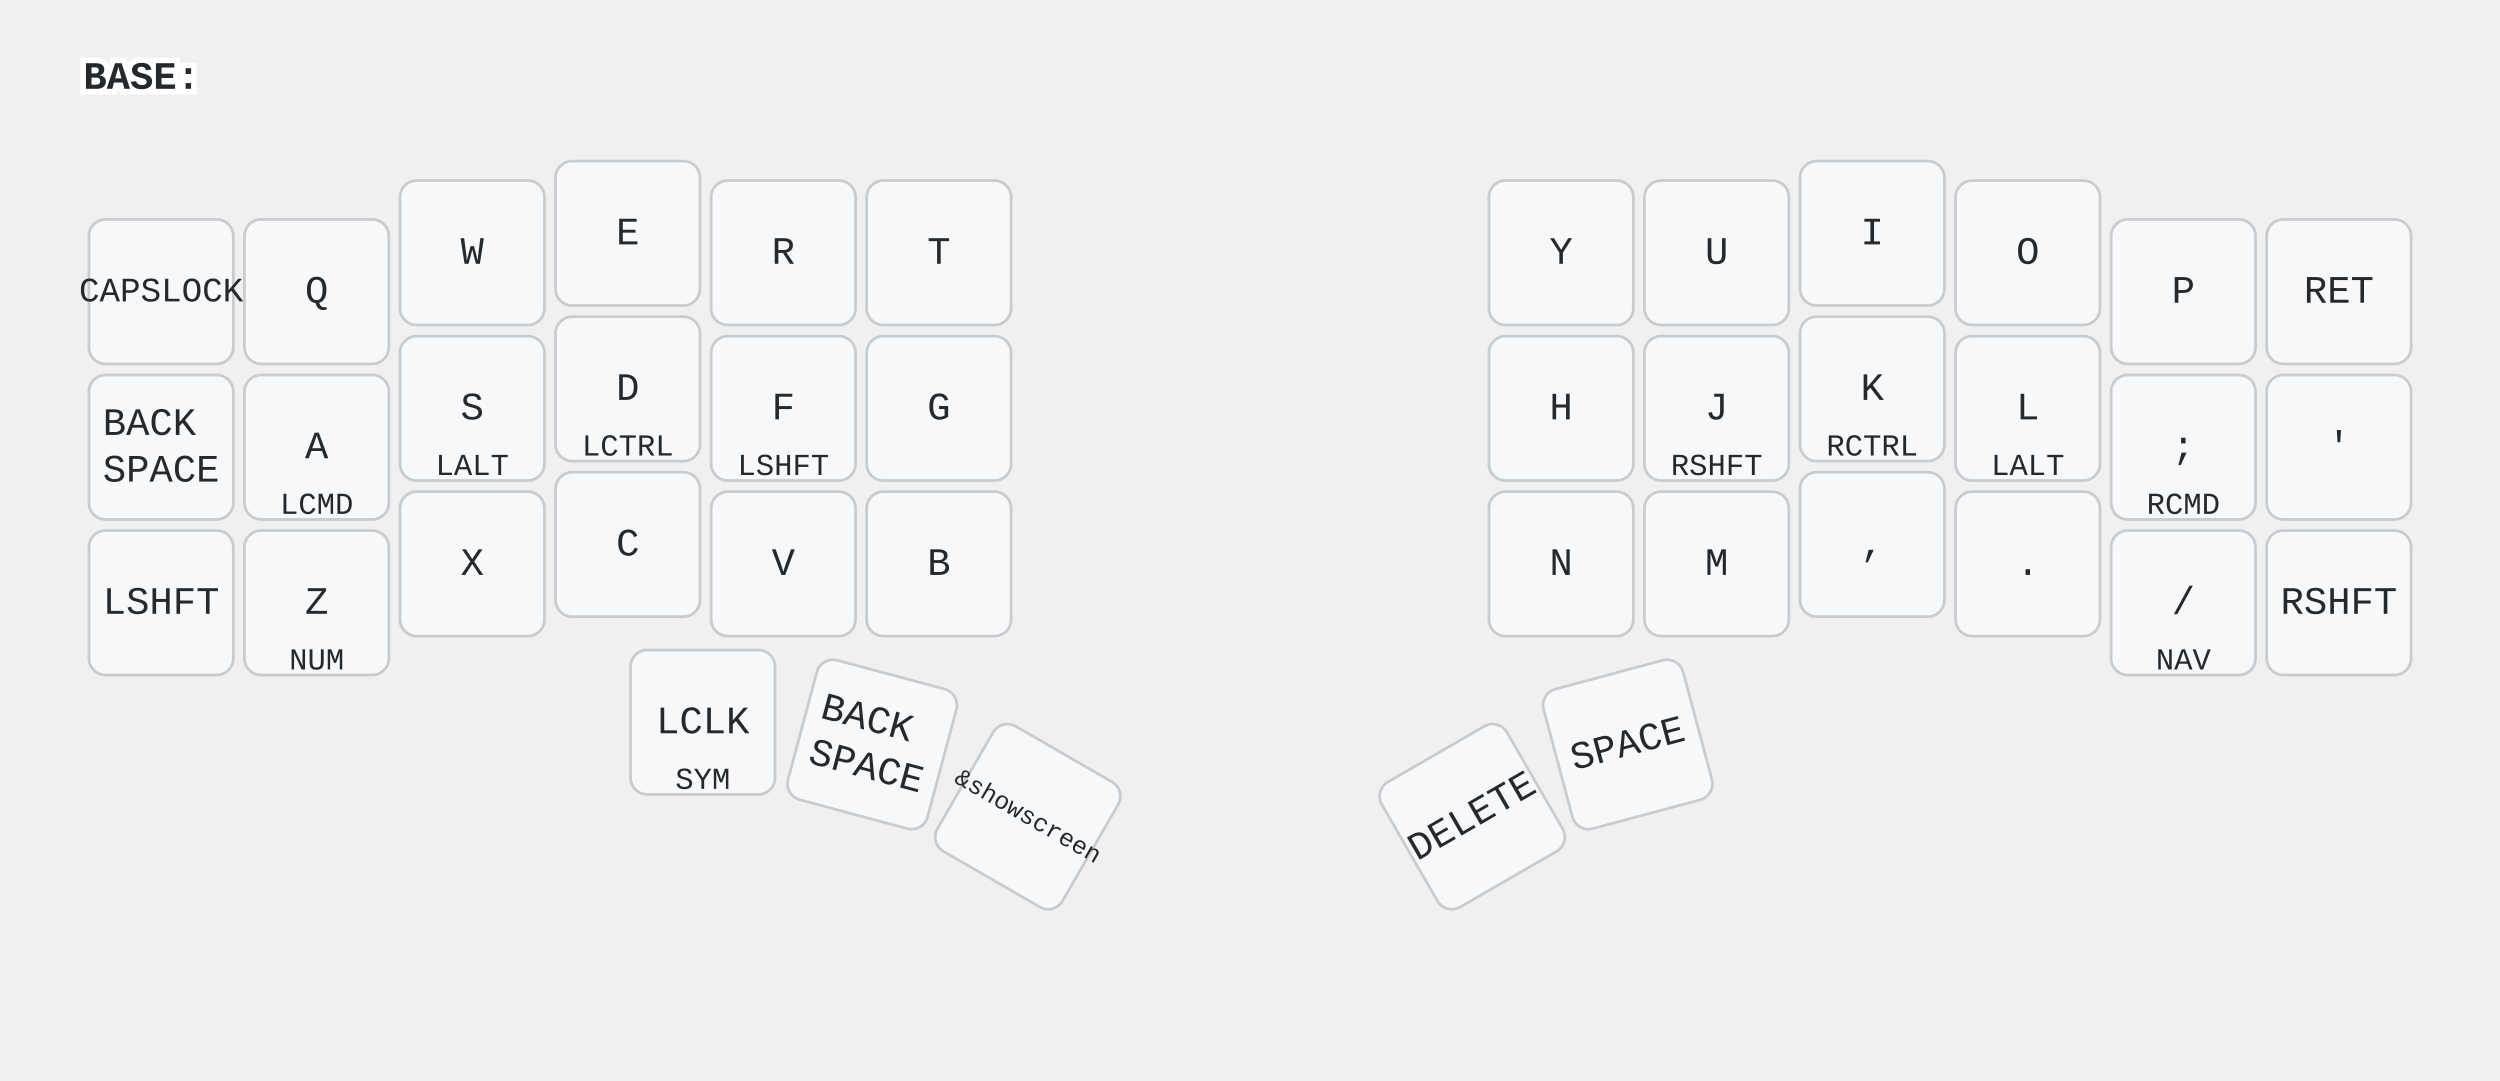
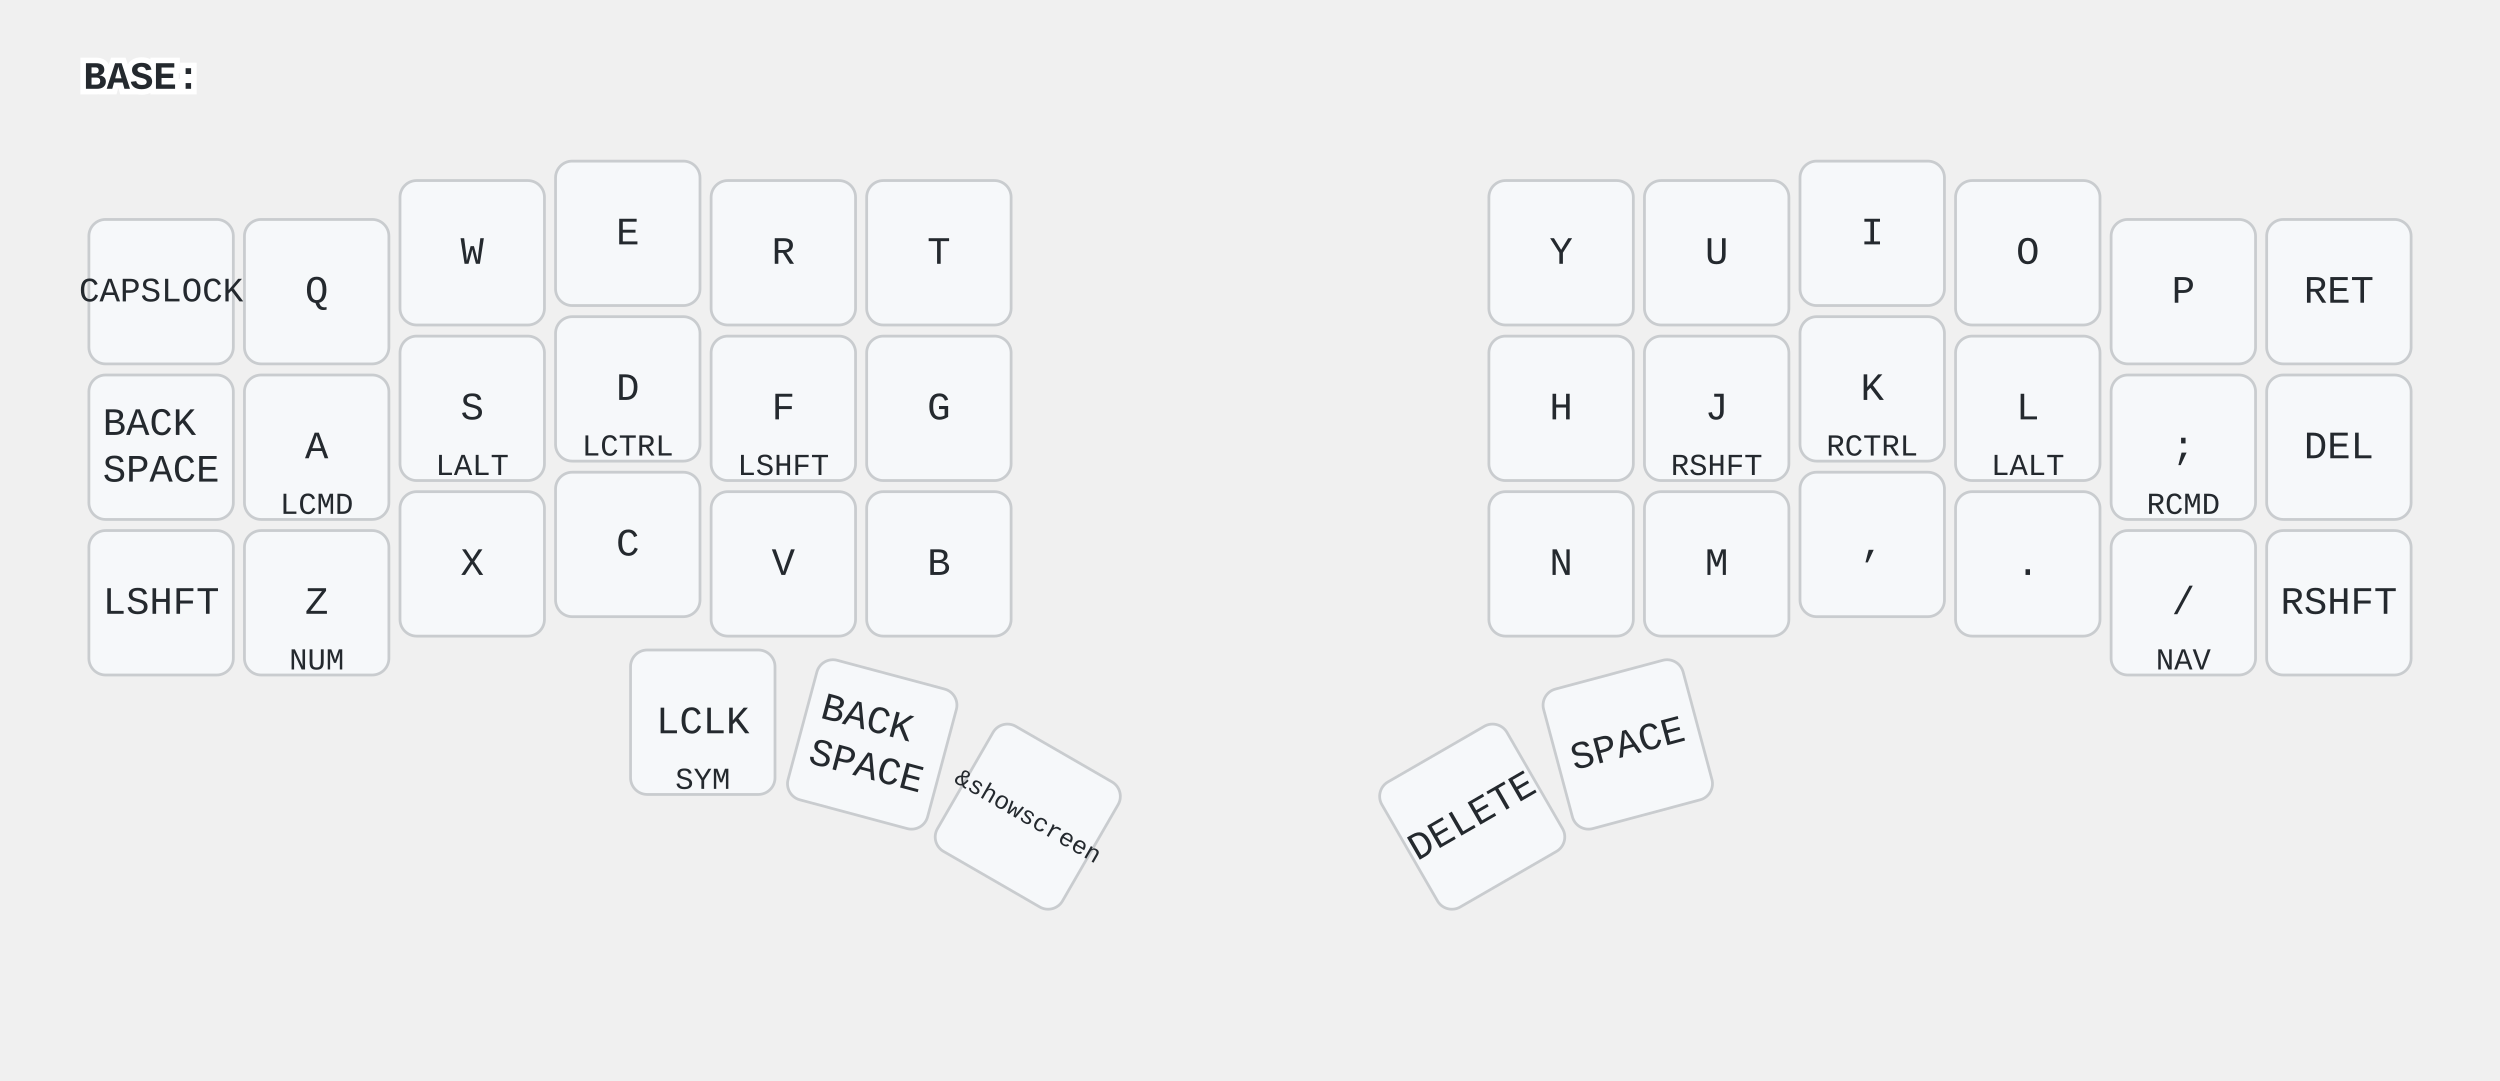
<svg xmlns="http://www.w3.org/2000/svg" width="900" height="389" viewBox="0 0 900 389" class="keymap">
  <style>/* inherit to force styles through use tags */
svg path {
    fill: inherit;
}

/* font and background color specifications */
svg.keymap {
    font-family: SFMono-Regular,Consolas,Liberation Mono,Menlo,monospace;
    font-size: 14px;
    font-kerning: normal;
    text-rendering: optimizeLegibility;
    fill: #24292e;
}

/* default key styling */
rect.key {
    fill: #f6f8fa;
}

rect.key, rect.combo {
    stroke: #c9cccf;
    stroke-width: 1;
}

/* default key side styling, only used is draw_key_sides is set */
rect.side {
    filter: brightness(90%);
}

/* color accent for combo boxes */
rect.combo, rect.combo-separate {
    fill: #cdf;
}

/* color accent for held keys */
rect.held, rect.combo.held {
    fill: #fdd;
}

/* color accent for ghost (optional) keys */
rect.ghost, rect.combo.ghost {
    stroke-dasharray: 4, 4;
    stroke-width: 2;
}

text {
    text-anchor: middle;
    dominant-baseline: middle;
}

/* styling for layer labels */
text.label {
    font-weight: bold;
    text-anchor: start;
    stroke: white;
    stroke-width: 4;
    paint-order: stroke;
}

/* styling for optional footer */
text.footer {
    text-anchor: end;
    dominant-baseline: auto;
    stroke: white;
    stroke-width: 4;
    paint-order: stroke;
}

/* styling for combo tap, and key non-tap label text */
text.combo, text.hold, text.shifted, text.left, text.right {
    font-size: 11px;
}

text.hold {
    text-anchor: middle;
    dominant-baseline: auto;
}

text.shifted {
    text-anchor: middle;
    dominant-baseline: hanging;
}

text.left {
    text-anchor: start;
}

text.right {
    text-anchor: end;
}

text.layer-activator {
    text-decoration: underline;
}

/* styling for hold/shifted label text in combo box */
text.combo.hold, text.combo.shifted, text.combo.left, text.combo.right {
    font-size: 8px;
}

/* lighter symbol for transparent keys */
text.trans {
    fill: #7b7e81;
}

/* styling for combo dendrons */
path.combo {
    stroke-width: 1;
    stroke: gray;
    fill: none;
}

/* Start Tabler Icons Cleanup */
/* cannot use height/width with glyphs */
.icon-tabler &gt; path {
    fill: inherit;
    stroke: inherit;
    stroke-width: 2;
}
/* hide tabler's default box */
.icon-tabler &gt; path[stroke="none"][fill="none"] {
    visibility: hidden;
}
/* End Tabler Icons Cleanup */

@media (prefers-color-scheme: dark) {
svg.keymap { fill: #d1d6db; }
rect.key { fill: #3f4750; }
rect.key, rect.combo { stroke: #60666c; }
rect.combo, rect.combo-separate { fill: #1f3d7a; }
rect.held, rect.combo.held { fill: #854747; }
text.label, text.footer { stroke: black; }
text.trans { fill: #7e8184; }
path.combo { stroke: #7f7f7f; }

}</style>
  <g transform="translate(30, 0)" class="layer-BASE">
    <text x="0" y="28" class="label" id="BASE">BASE:</text>
    <g transform="translate(0, 56)">
      <g transform="translate(28, 49)" class="key keypos-0">
        <rect rx="6" ry="6" x="-26" y="-26" width="52" height="52" class="key" />
        <text x="0" y="0" class="key tap">
          <tspan style="font-size: 88%">CAPSLOCK</tspan>
        </text>
      </g>
      <g transform="translate(84, 49)" class="key keypos-1">
        <rect rx="6" ry="6" x="-26" y="-26" width="52" height="52" class="key" />
        <text x="0" y="0" class="key tap">Q</text>
      </g>
      <g transform="translate(140, 35)" class="key keypos-2">
        <rect rx="6" ry="6" x="-26" y="-26" width="52" height="52" class="key" />
        <text x="0" y="0" class="key tap">W</text>
      </g>
      <g transform="translate(196, 28)" class="key keypos-3">
        <rect rx="6" ry="6" x="-26" y="-26" width="52" height="52" class="key" />
        <text x="0" y="0" class="key tap">E</text>
      </g>
      <g transform="translate(252, 35)" class="key keypos-4">
        <rect rx="6" ry="6" x="-26" y="-26" width="52" height="52" class="key" />
        <text x="0" y="0" class="key tap">R</text>
      </g>
      <g transform="translate(308, 35)" class="key keypos-5">
        <rect rx="6" ry="6" x="-26" y="-26" width="52" height="52" class="key" />
        <text x="0" y="0" class="key tap">T</text>
      </g>
      <g transform="translate(532, 35)" class="key keypos-6">
        <rect rx="6" ry="6" x="-26" y="-26" width="52" height="52" class="key" />
        <text x="0" y="0" class="key tap">Y</text>
      </g>
      <g transform="translate(588, 35)" class="key keypos-7">
        <rect rx="6" ry="6" x="-26" y="-26" width="52" height="52" class="key" />
        <text x="0" y="0" class="key tap">U</text>
      </g>
      <g transform="translate(644, 28)" class="key keypos-8">
        <rect rx="6" ry="6" x="-26" y="-26" width="52" height="52" class="key" />
        <text x="0" y="0" class="key tap">I</text>
      </g>
      <g transform="translate(700, 35)" class="key keypos-9">
        <rect rx="6" ry="6" x="-26" y="-26" width="52" height="52" class="key" />
        <text x="0" y="0" class="key tap">O</text>
      </g>
      <g transform="translate(756, 49)" class="key keypos-10">
        <rect rx="6" ry="6" x="-26" y="-26" width="52" height="52" class="key" />
        <text x="0" y="0" class="key tap">P</text>
      </g>
      <g transform="translate(812, 49)" class="key keypos-11">
        <rect rx="6" ry="6" x="-26" y="-26" width="52" height="52" class="key" />
        <text x="0" y="0" class="key tap">RET</text>
      </g>
      <g transform="translate(28, 105)" class="key keypos-12">
        <rect rx="6" ry="6" x="-26" y="-26" width="52" height="52" class="key" />
        <text x="0" y="0" class="key tap">
          <tspan x="0" dy="-0.6em">BACK</tspan>
          <tspan x="0" dy="1.2em">SPACE</tspan>
        </text>
      </g>
      <g transform="translate(84, 105)" class="key keypos-13">
        <rect rx="6" ry="6" x="-26" y="-26" width="52" height="52" class="key" />
        <text x="0" y="0" class="key tap">A</text>
        <text x="0" y="24" class="key hold">LCMD</text>
      </g>
      <g transform="translate(140, 91)" class="key keypos-14">
        <rect rx="6" ry="6" x="-26" y="-26" width="52" height="52" class="key" />
        <text x="0" y="0" class="key tap">S</text>
        <text x="0" y="24" class="key hold">LALT</text>
      </g>
      <g transform="translate(196, 84)" class="key keypos-15">
        <rect rx="6" ry="6" x="-26" y="-26" width="52" height="52" class="key" />
        <text x="0" y="0" class="key tap">D</text>
        <text x="0" y="24" class="key hold">LCTRL</text>
      </g>
      <g transform="translate(252, 91)" class="key keypos-16">
        <rect rx="6" ry="6" x="-26" y="-26" width="52" height="52" class="key" />
        <text x="0" y="0" class="key tap">F</text>
        <text x="0" y="24" class="key hold">LSHFT</text>
      </g>
      <g transform="translate(308, 91)" class="key keypos-17">
        <rect rx="6" ry="6" x="-26" y="-26" width="52" height="52" class="key" />
        <text x="0" y="0" class="key tap">G</text>
      </g>
      <g transform="translate(532, 91)" class="key keypos-18">
        <rect rx="6" ry="6" x="-26" y="-26" width="52" height="52" class="key" />
        <text x="0" y="0" class="key tap">H</text>
      </g>
      <g transform="translate(588, 91)" class="key keypos-19">
        <rect rx="6" ry="6" x="-26" y="-26" width="52" height="52" class="key" />
        <text x="0" y="0" class="key tap">J</text>
        <text x="0" y="24" class="key hold">RSHFT</text>
      </g>
      <g transform="translate(644, 84)" class="key keypos-20">
        <rect rx="6" ry="6" x="-26" y="-26" width="52" height="52" class="key" />
        <text x="0" y="0" class="key tap">K</text>
        <text x="0" y="24" class="key hold">RCTRL</text>
      </g>
      <g transform="translate(700, 91)" class="key keypos-21">
        <rect rx="6" ry="6" x="-26" y="-26" width="52" height="52" class="key" />
        <text x="0" y="0" class="key tap">L</text>
        <text x="0" y="24" class="key hold">LALT</text>
      </g>
      <g transform="translate(756, 105)" class="key keypos-22">
        <rect rx="6" ry="6" x="-26" y="-26" width="52" height="52" class="key" />
        <text x="0" y="0" class="key tap">;</text>
        <text x="0" y="24" class="key hold">RCMD</text>
      </g>
      <g transform="translate(812, 105)" class="key keypos-23">
        <rect rx="6" ry="6" x="-26" y="-26" width="52" height="52" class="key" />
-         <text x="0" y="0" class="key tap">'</text>
+         <text x="0" y="0" class="key tap">DEL</text>
      </g>
      <g transform="translate(28, 161)" class="key keypos-24">
        <rect rx="6" ry="6" x="-26" y="-26" width="52" height="52" class="key" />
        <text x="0" y="0" class="key tap">LSHFT</text>
      </g>
      <g transform="translate(84, 161)" class="key keypos-25">
        <rect rx="6" ry="6" x="-26" y="-26" width="52" height="52" class="key" />
        <text x="0" y="0" class="key tap">Z</text>
        <text x="0" y="24" class="key hold">NUM</text>
      </g>
      <g transform="translate(140, 147)" class="key keypos-26">
        <rect rx="6" ry="6" x="-26" y="-26" width="52" height="52" class="key" />
        <text x="0" y="0" class="key tap">X</text>
      </g>
      <g transform="translate(196, 140)" class="key keypos-27">
        <rect rx="6" ry="6" x="-26" y="-26" width="52" height="52" class="key" />
        <text x="0" y="0" class="key tap">C</text>
      </g>
      <g transform="translate(252, 147)" class="key keypos-28">
        <rect rx="6" ry="6" x="-26" y="-26" width="52" height="52" class="key" />
        <text x="0" y="0" class="key tap">V</text>
      </g>
      <g transform="translate(308, 147)" class="key keypos-29">
        <rect rx="6" ry="6" x="-26" y="-26" width="52" height="52" class="key" />
        <text x="0" y="0" class="key tap">B</text>
      </g>
      <g transform="translate(532, 147)" class="key keypos-30">
        <rect rx="6" ry="6" x="-26" y="-26" width="52" height="52" class="key" />
        <text x="0" y="0" class="key tap">N</text>
      </g>
      <g transform="translate(588, 147)" class="key keypos-31">
        <rect rx="6" ry="6" x="-26" y="-26" width="52" height="52" class="key" />
        <text x="0" y="0" class="key tap">M</text>
      </g>
      <g transform="translate(644, 140)" class="key keypos-32">
        <rect rx="6" ry="6" x="-26" y="-26" width="52" height="52" class="key" />
        <text x="0" y="0" class="key tap">,</text>
      </g>
      <g transform="translate(700, 147)" class="key keypos-33">
        <rect rx="6" ry="6" x="-26" y="-26" width="52" height="52" class="key" />
        <text x="0" y="0" class="key tap">.</text>
      </g>
      <g transform="translate(756, 161)" class="key keypos-34">
        <rect rx="6" ry="6" x="-26" y="-26" width="52" height="52" class="key" />
        <text x="0" y="0" class="key tap">/</text>
        <text x="0" y="24" class="key hold">NAV</text>
      </g>
      <g transform="translate(812, 161)" class="key keypos-35">
        <rect rx="6" ry="6" x="-26" y="-26" width="52" height="52" class="key" />
        <text x="0" y="0" class="key tap">RSHFT</text>
      </g>
      <g transform="translate(223, 204)" class="key keypos-36">
        <rect rx="6" ry="6" x="-26" y="-26" width="52" height="52" class="key" />
        <text x="0" y="0" class="key tap">LCLK</text>
        <text x="0" y="24" class="key hold">SYM</text>
      </g>
      <g transform="translate(284, 212) rotate(15.0)" class="key keypos-37">
        <rect rx="6" ry="6" x="-26" y="-26" width="52" height="52" class="key" />
        <text x="0" y="0" class="key tap">
          <tspan x="0" dy="-0.6em">BACK</tspan>
          <tspan x="0" dy="1.2em">SPACE</tspan>
        </text>
      </g>
      <g transform="translate(340, 238) rotate(30.0)" class="key keypos-38">
        <rect rx="6" ry="6" x="-26" y="-26" width="52" height="52" class="key" />
        <text x="0" y="0" class="key tap">
          <tspan style="font-size: 64%">&amp;showscreen</tspan>
        </text>
      </g>
      <g transform="translate(500, 238) rotate(-30.0)" class="key keypos-39">
        <rect rx="6" ry="6" x="-26" y="-26" width="52" height="52" class="key" />
        <text x="0" y="0" class="key tap">DELETE</text>
      </g>
      <g transform="translate(556, 212) rotate(-15.0)" class="key keypos-40">
        <rect rx="6" ry="6" x="-26" y="-26" width="52" height="52" class="key" />
        <text x="0" y="0" class="key tap">SPACE</text>
      </g>
    </g>
  </g>
</svg>
